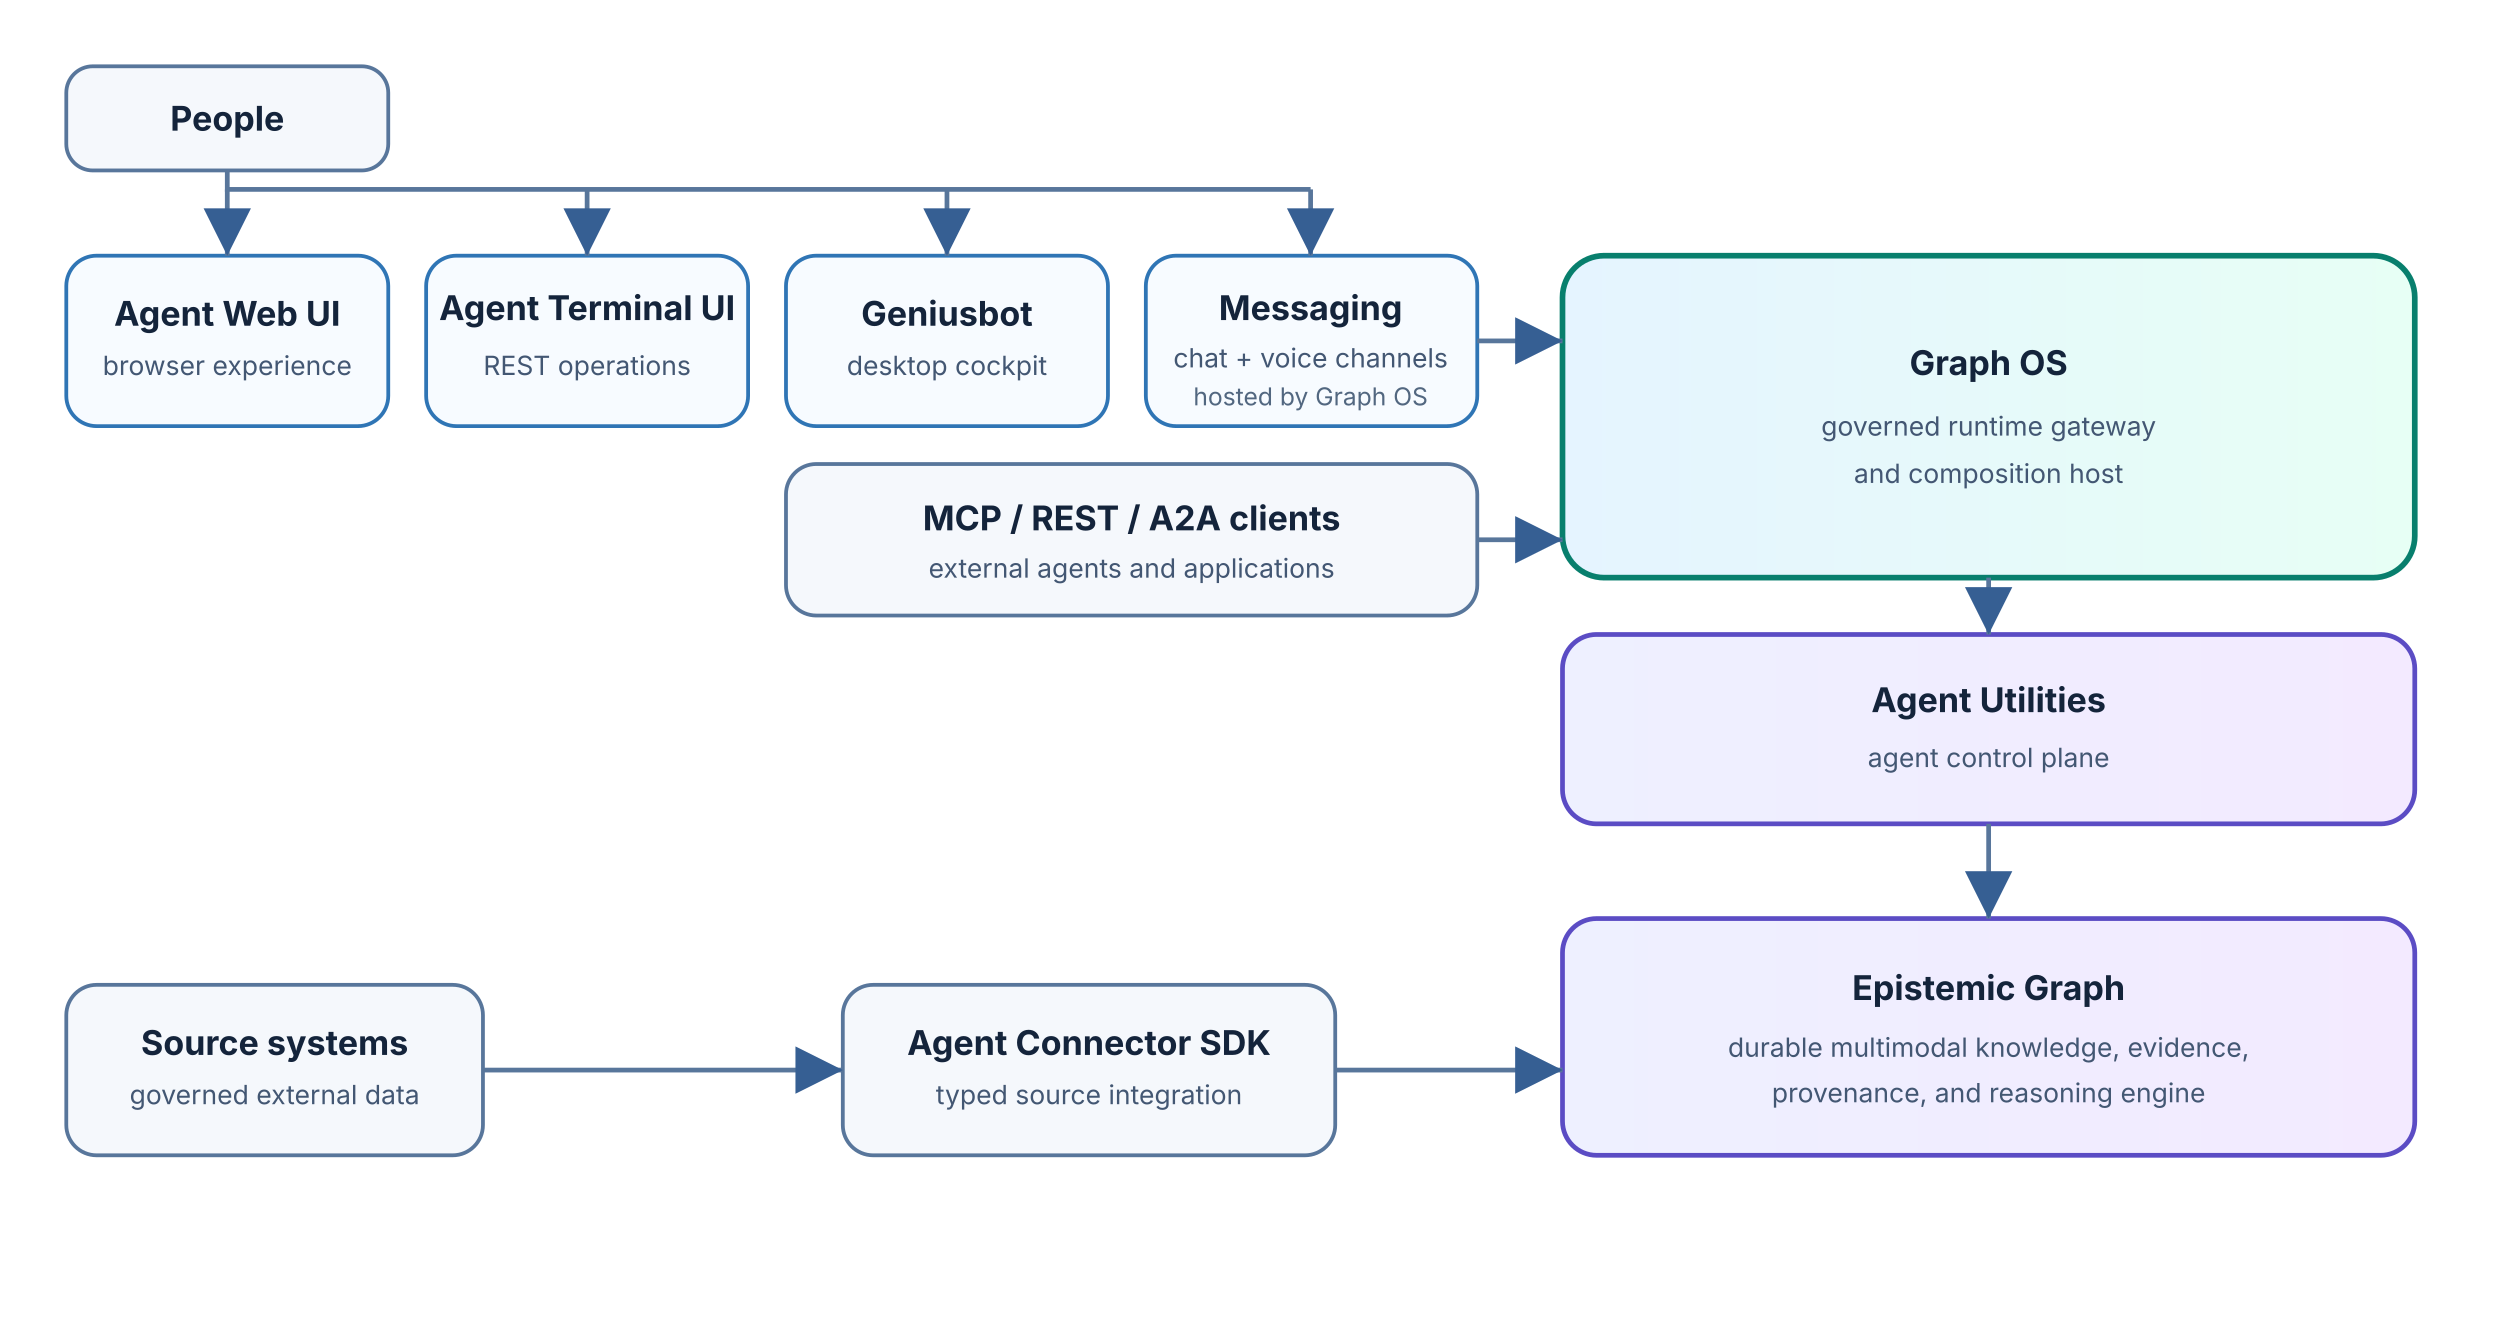
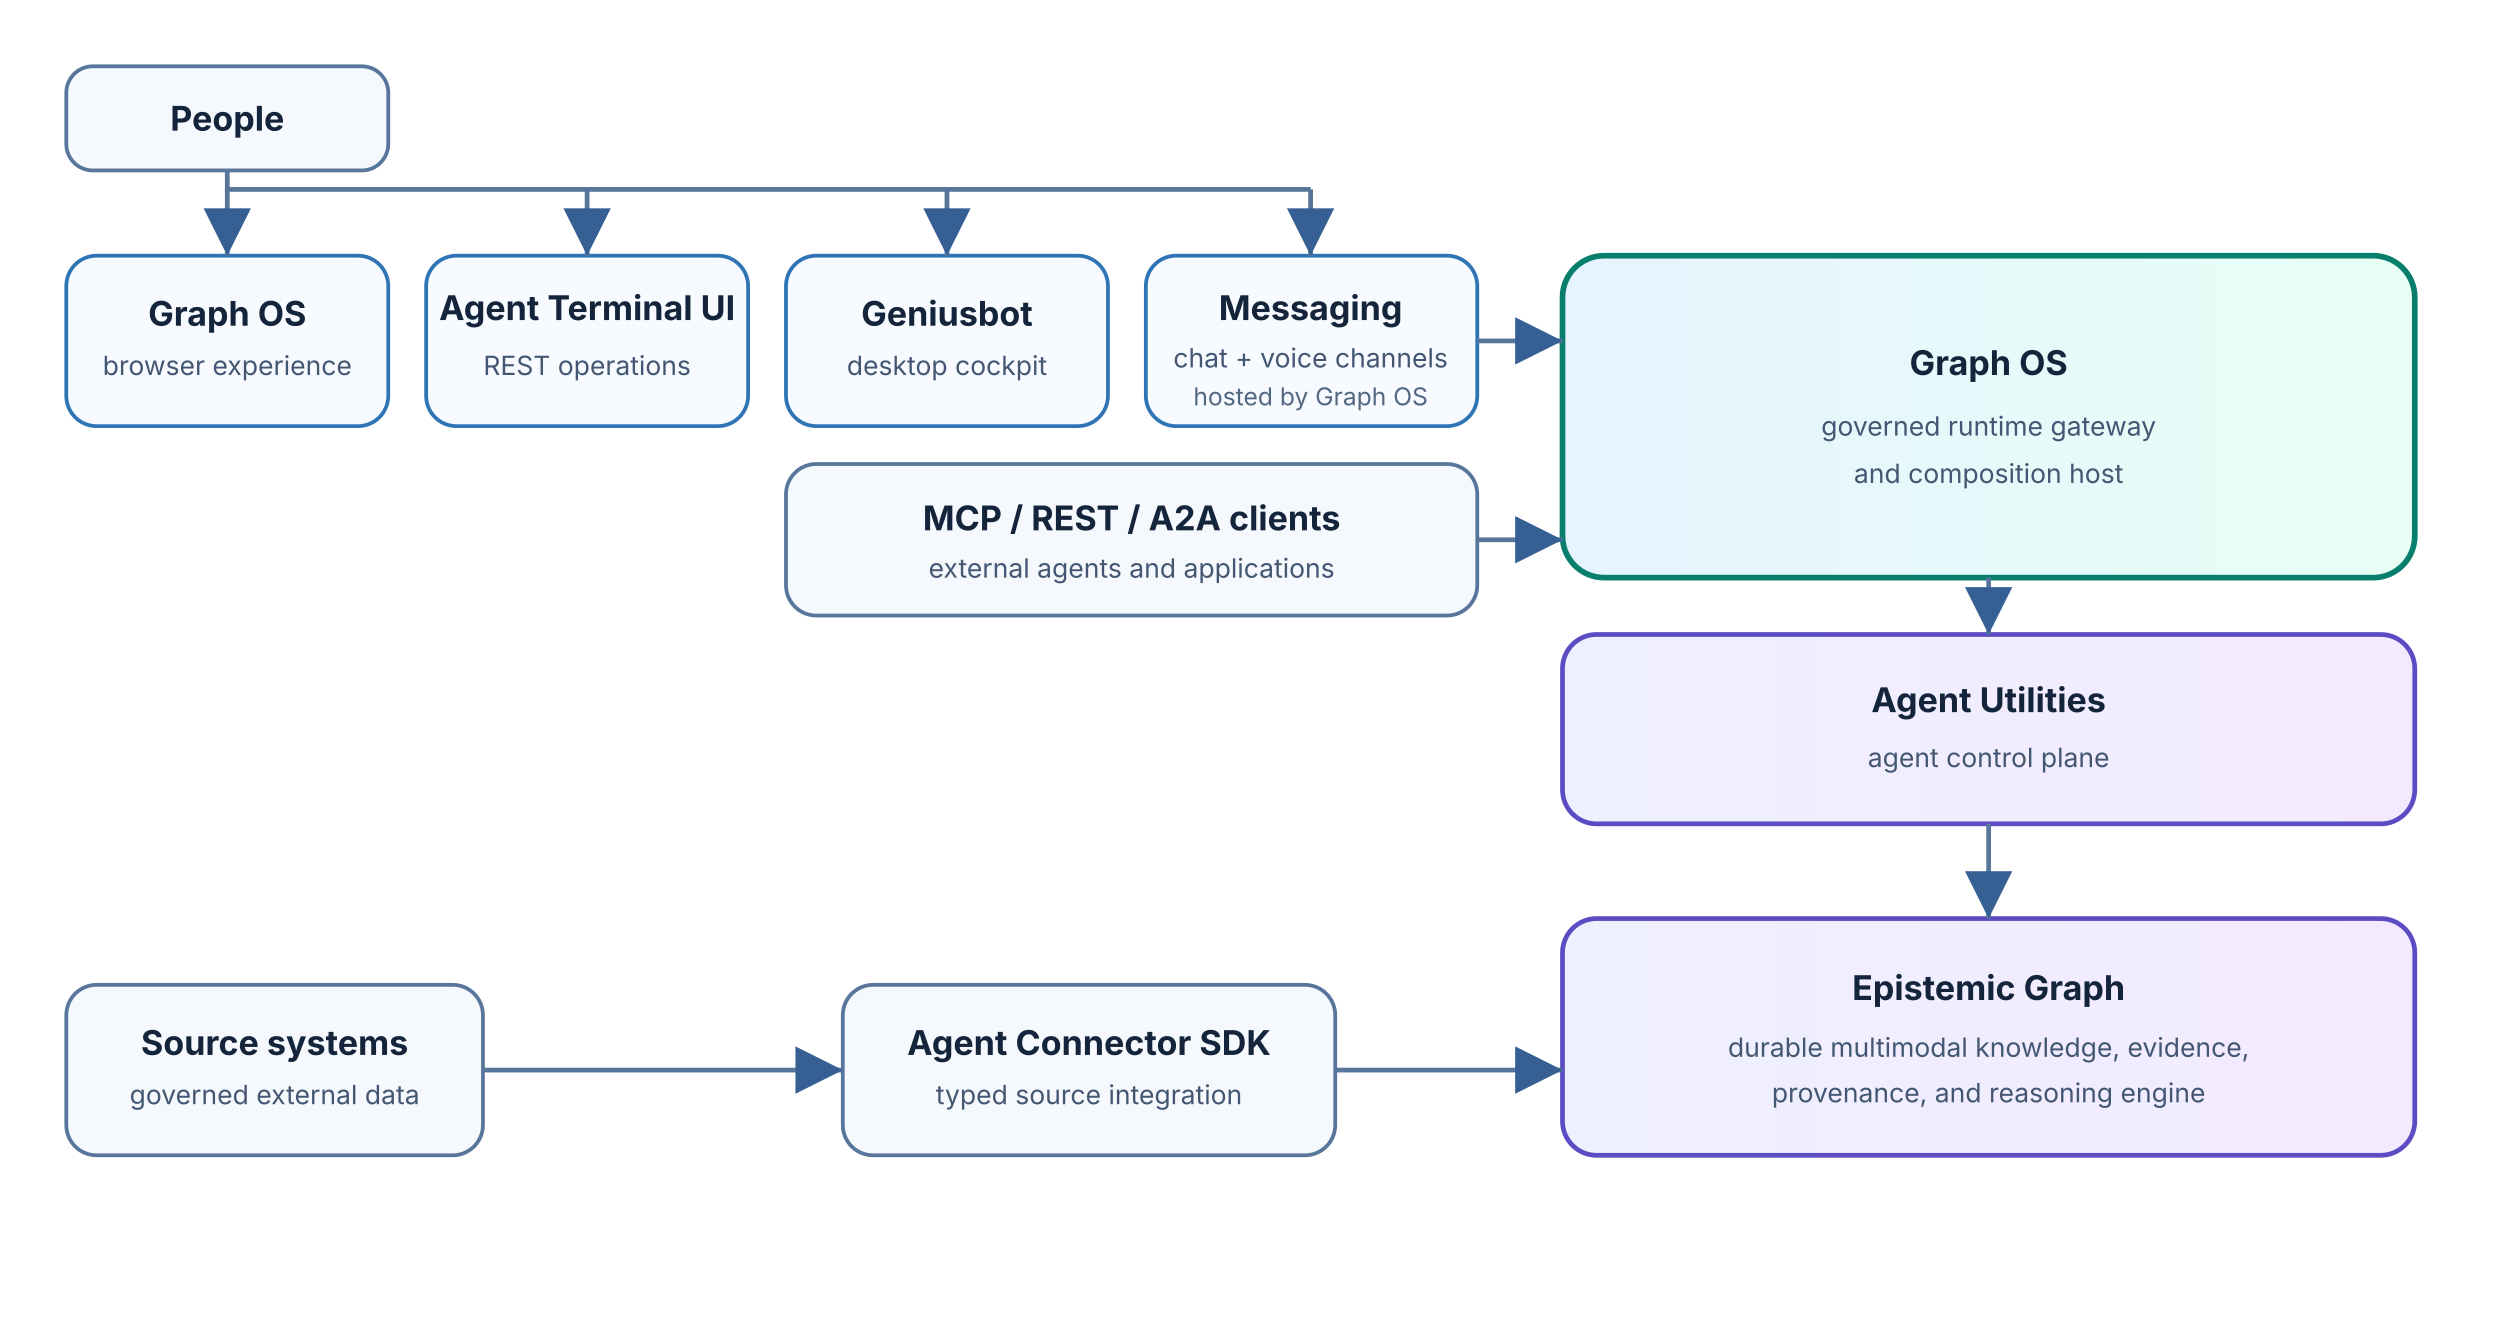
<svg xmlns="http://www.w3.org/2000/svg" viewBox="0 0 1320 700" role="img" aria-labelledby="diagram-title diagram-description">
  <defs>
    <linearGradient id="gateway-light" x1="0" x2="1">
      <stop stop-color="#e5f4ff" />
      <stop offset="1" stop-color="#e7fff5" />
    </linearGradient>
    <linearGradient id="core-light" x1="0" x2="1">
      <stop stop-color="#eef0ff" />
      <stop offset="1" stop-color="#f3eaff" />
    </linearGradient>
    <linearGradient id="gateway-dark" x1="0" x2="1">
      <stop stop-color="#173344" />
      <stop offset="1" stop-color="#153b36" />
    </linearGradient>
    <linearGradient id="core-dark" x1="0" x2="1">
      <stop stop-color="#242c4b" />
      <stop offset="1" stop-color="#332646" />
    </linearGradient>
    <marker id="arrow" markerWidth="10" markerHeight="10" refX="10" refY="5" orient="auto" markerUnits="strokeWidth">
      <path class="arrowhead" d="M0 0 10 5 0 10z" />
    </marker>
    <style>
      .bg{fill:none}.box{fill:#f5f8fc;stroke:#58769b;stroke-width:2}.entry{fill:#f7fbff;stroke:#2f75b5;stroke-width:2}.gateway{fill:url(#gateway-light);stroke:#087f6d;stroke-width:3}.core{fill:url(#core-light);stroke:#5b4cc4;stroke-width:2.5}.label{font:700 18px system-ui,-apple-system,Segoe UI,sans-serif;fill:#14243b;text-anchor:middle}.role{font:14px system-ui,-apple-system,Segoe UI,sans-serif;fill:#435773;text-anchor:middle}.small{font:13px system-ui,-apple-system,Segoe UI,sans-serif;fill:#526780;text-anchor:middle}.arrow,.bus{fill:none;stroke:#58769b;stroke-width:2.5}.arrow{marker-end:url(#arrow)}.arrowhead{fill:#365f93}
      @media (prefers-color-scheme: light){.bg{fill:none}.box{fill:#f5f8fc;stroke:#58769b}.entry{fill:#f7fbff;stroke:#2f75b5}.gateway{fill:url(#gateway-light);stroke:#087f6d}.core{fill:url(#core-light);stroke:#5b4cc4}.label{fill:#14243b}.role{fill:#435773}.small{fill:#526780}.arrow,.bus{stroke:#58769b}.arrowhead{fill:#365f93}}
      @media (prefers-color-scheme: dark){.bg{fill:none}.box{fill:#172338;stroke:#778ca9}.entry{fill:#192b43;stroke:#76aee9}.gateway{fill:url(#gateway-dark);stroke:#63d8b5}.core{fill:url(#core-dark);stroke:#b5a5ff}.label{fill:#f3f7ff}.role{fill:#d1dced}.small{fill:#b7c6dc}.arrow,.bus{stroke:#c2cee2}.arrowhead{fill:#d8e2f1}}
    </style>
  </defs>
  <rect class="bg" width="1320" height="700" rx="24" fill="none" />
  <g>
    <rect class="box" x="35" y="35" width="170" height="55" rx="14" />
    <text class="label" x="120" y="69">People</text>
    <rect class="entry" x="35" y="135" width="170" height="90" rx="16" />
-     <text class="label" x="120" y="172">Agent Web UI</text>
+     <text class="label" x="120" y="172">Graph OS</text>
    <text class="role" x="120" y="198">browser experience</text>
    <rect class="entry" x="225" y="135" width="170" height="90" rx="16" />
    <text class="label" x="310" y="169">Agent Terminal UI</text>
    <text class="role" x="310" y="198">REST operations</text>
    <rect class="entry" x="415" y="135" width="170" height="90" rx="16" />
    <text class="label" x="500" y="172">Geniusbot</text>
    <text class="role" x="500" y="198">desktop cockpit</text>
    <rect class="entry" x="605" y="135" width="175" height="90" rx="16" />
    <text class="label" x="692" y="169">Messaging</text>
    <text class="role" x="692" y="194">chat + voice channels</text>
    <text class="small" x="692" y="214">hosted by Graph OS</text>
    <rect class="box" x="415" y="245" width="365" height="80" rx="16" />
    <text class="label" x="597.5" y="280">MCP / REST / A2A clients</text>
    <text class="role" x="597.5" y="305">external agents and applications</text>
    <rect class="gateway" x="825" y="135" width="450" height="170" rx="22" />
    <text class="label" x="1050" y="198">Graph OS</text>
    <text class="role" x="1050" y="230">governed runtime gateway</text>
    <text class="role" x="1050" y="255">and composition host</text>
    <rect class="core" x="825" y="335" width="450" height="100" rx="18" />
    <text class="label" x="1050" y="376">Agent Utilities</text>
    <text class="role" x="1050" y="405">agent control plane</text>
    <rect class="core" x="825" y="485" width="450" height="125" rx="18" />
    <text class="label" x="1050" y="528">Epistemic Graph</text>
    <text class="role" x="1050" y="558">durable multimodal knowledge, evidence,</text>
    <text class="role" x="1050" y="582">provenance, and reasoning engine</text>
    <rect class="box" x="35" y="520" width="220" height="90" rx="16" />
    <text class="label" x="145" y="557">Source systems</text>
    <text class="role" x="145" y="583">governed external data</text>
    <rect class="box" x="445" y="520" width="260" height="90" rx="16" />
    <text class="label" x="575" y="557">Agent Connector SDK</text>
    <text class="role" x="575" y="583">typed source integration</text>
  </g>
  <g class="connections">
    <path class="bus" d="M120 90V100H692" />
    <path class="arrow" d="M120 100V135" />
    <path class="arrow" d="M310 100V135" />
    <path class="arrow" d="M500 100V135" />
    <path class="arrow" d="M692 100V135" />
    <path class="arrow" d="M780 180H825" />
    <path class="arrow" d="M780 285H825" />
    <path class="arrow" d="M1050 305V335" />
    <path class="arrow" d="M1050 435V485" />
    <path class="arrow" d="M255 565H445" />
    <path class="arrow" d="M705 565H825" />
  </g>
</svg>
